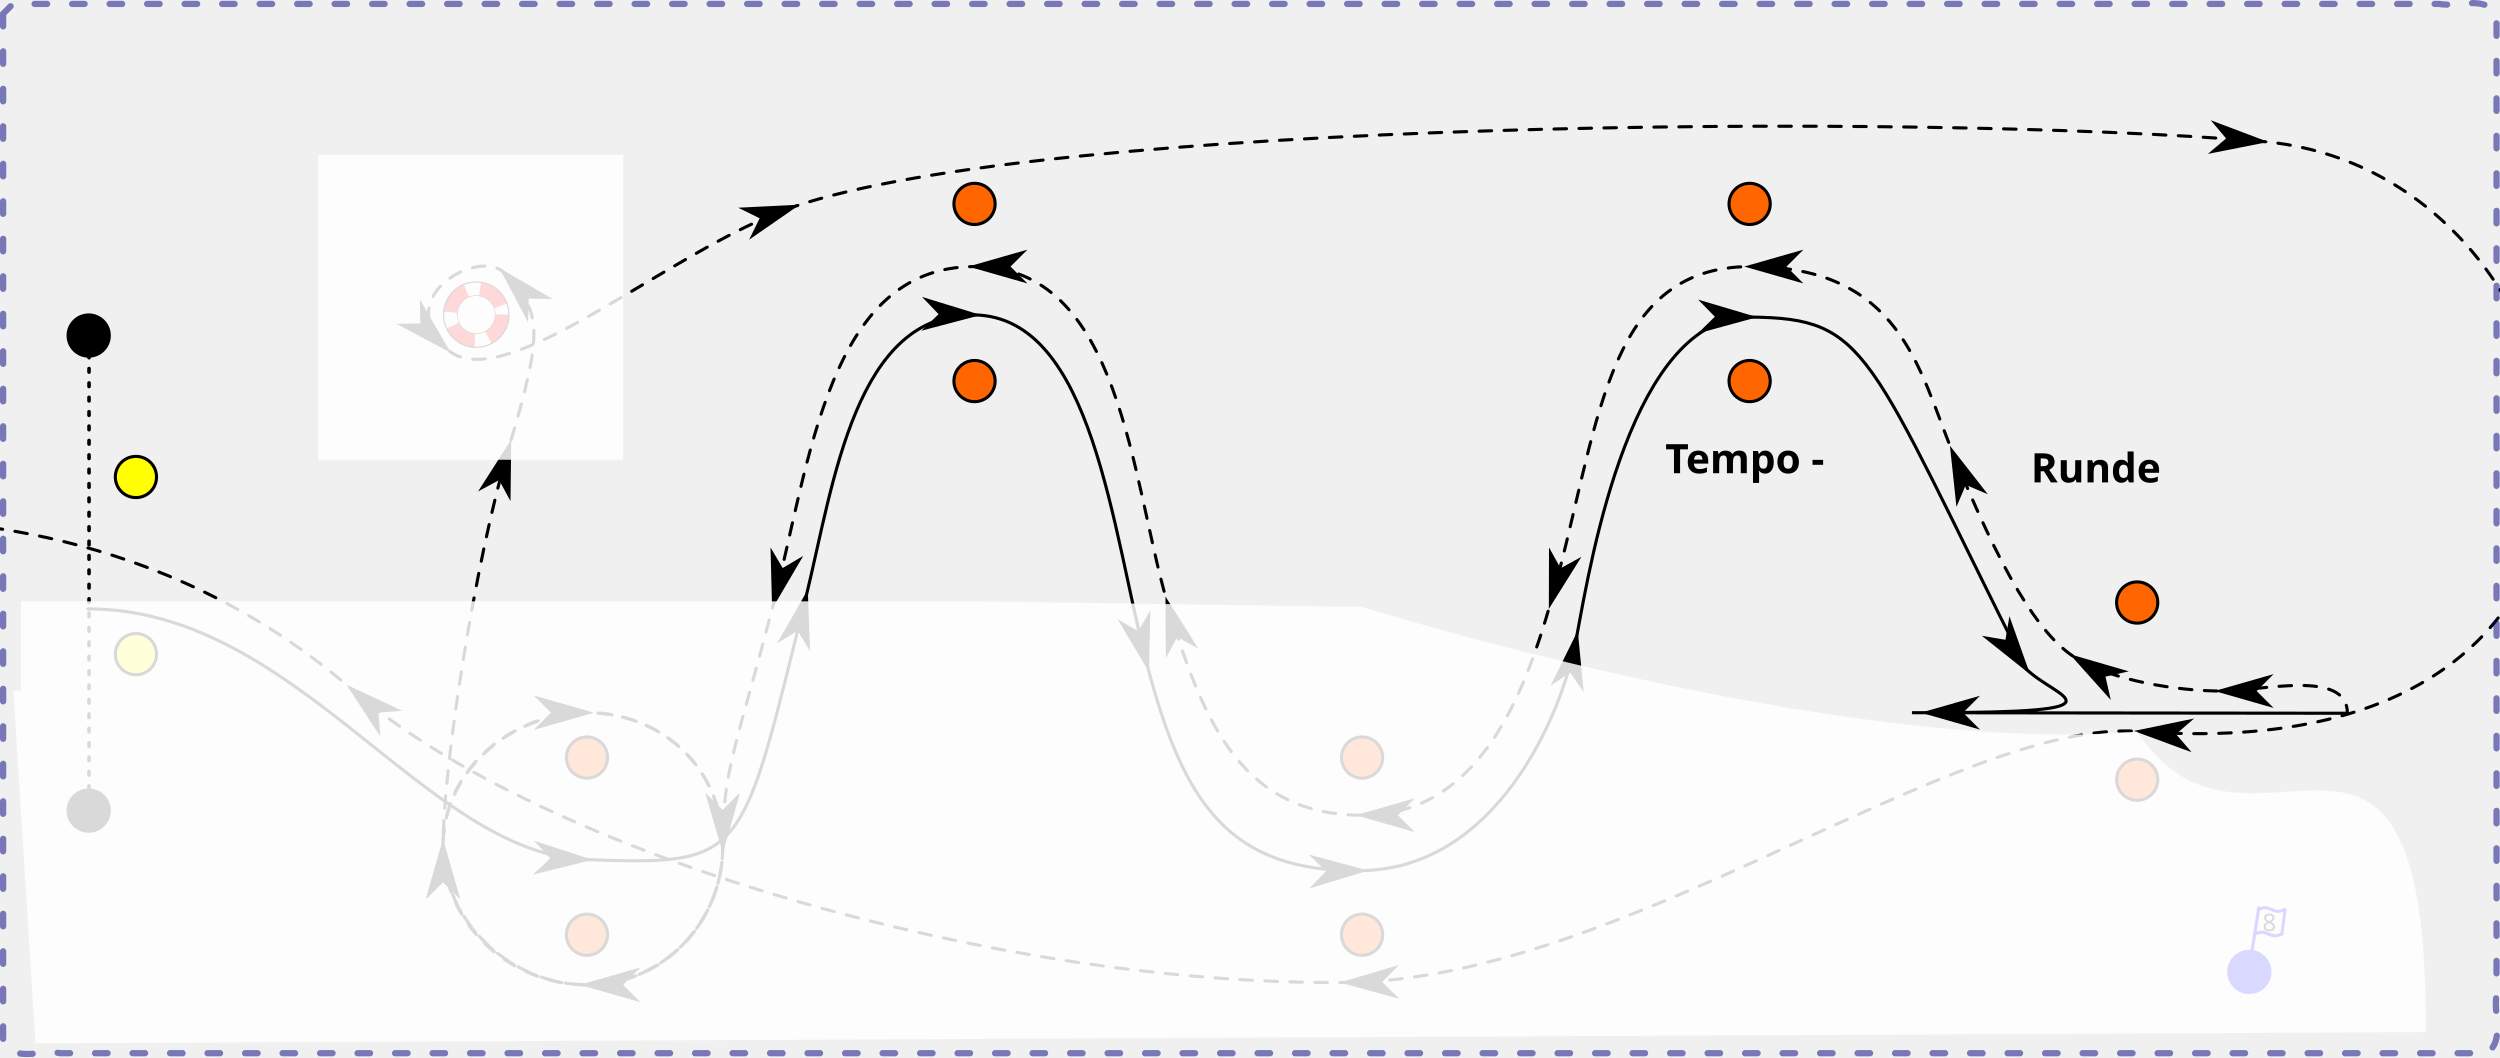
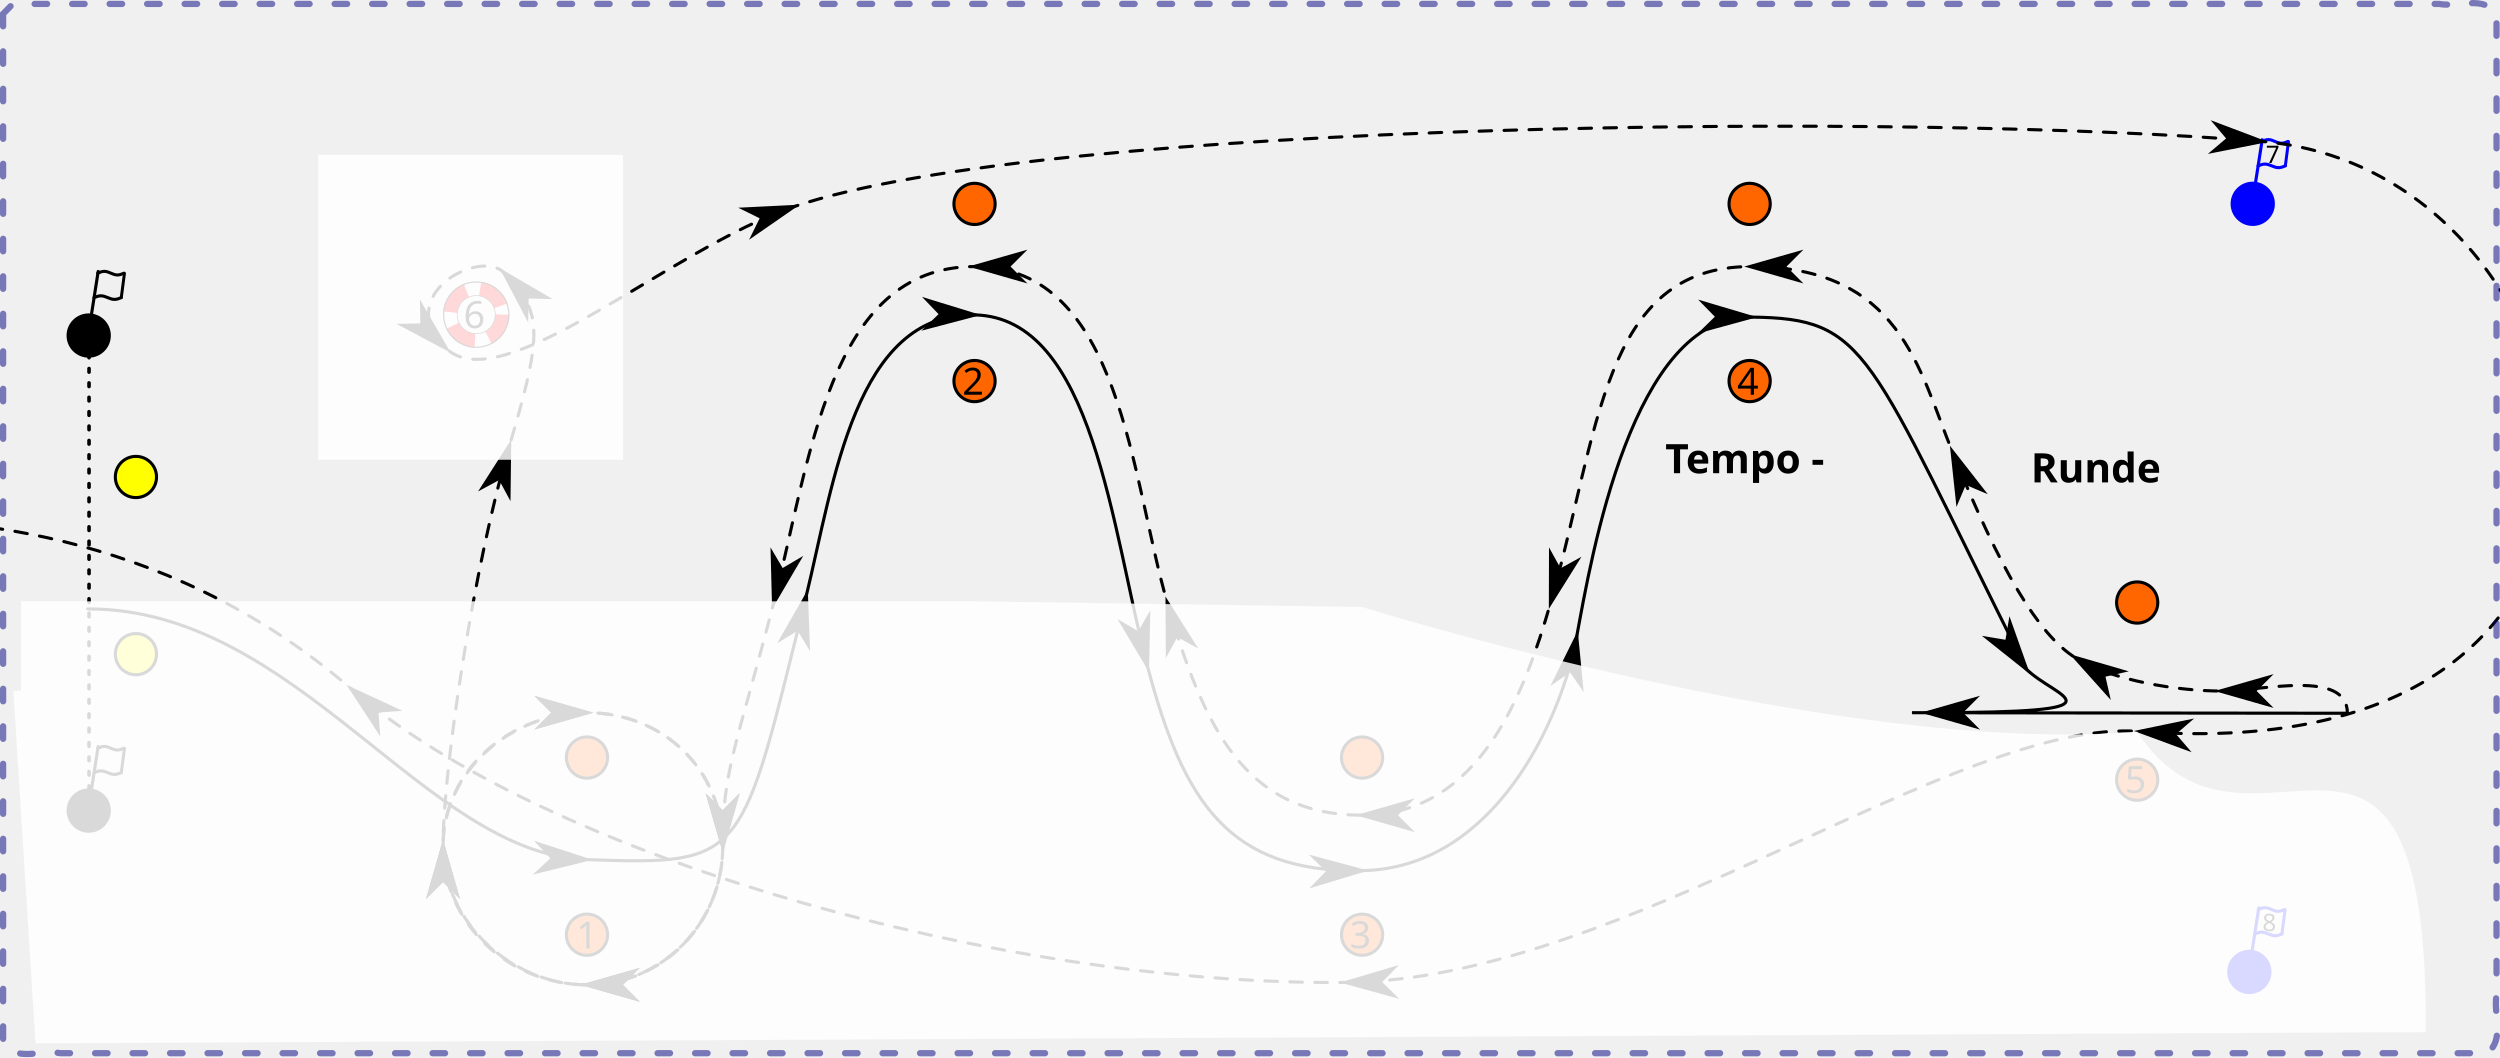
<svg xmlns="http://www.w3.org/2000/svg" version="1.0" id="svg3641" height="360.829" width="853.326" style="enable-background:new" xml:space="preserve">
  <defs id="arrows">
    <marker id="RazorWire" refX="0" refY="0" orient="auto" style="overflow:visible">
      <path id="path5527" style="fill:#34ff00;fill-opacity:1;fill-rule:evenodd;stroke:#34ff00;stroke-width:0.085pt;stroke-opacity:1" d="M 0.019,-0.632 V 0.595 L -6.621,2.568 H 9.113 L 2.979,0.595 V -0.632 L 9.166,-2.472 H -6.594 Z" />
    </marker>
    <marker orient="auto" refY="0" refX="0" id="Scissors" style="overflow:visible">
      <path id="schere" d="M 9.696,-3.847 C 8.661,-5.095 6.794,-5.052 5.4,-4.515 l -8.76,3.283 c -2.548,-1.394 -5.065,-0.995 -5.065,-1.673 0,-0.53 0.487,-0.414 0.414,-1.795 -0.07,-1.326 -1.454,-2.307 -2.763,-2.22 -1.309,-0.008 -2.666,0.995 -2.678,2.379 -0.098,1.393 1.074,2.688 2.461,2.779 1.624,0.242 4.499,-0.742 5.848,1.676 C -6.148,1.766 -7.931,1.771 -9.543,1.679 -10.882,1.602 -12.489,1.985 -13.128,3.301 c -0.617,1.261 -0.012,3.056 1.405,3.442 1.43,0.525 3.393,-0.138 3.733,-1.782 0.262,-1.267 -0.635,-1.862 -0.291,-2.322 0.26,-0.347 1.91,-0.146 4.85,-1.466 L 6.055,4.515 C 7.253,4.85 8.718,4.839 9.78,3.66 L -0.055,-0.057 Z M -9.832,-5.874 c 1.381,0.771 1.268,2.862 -0.167,3.268 -1.298,0.452 -2.956,-0.81 -2.542,-2.216 0.242,-1.154 1.764,-1.579 2.709,-1.052 z m 0.06,8.552 c 1.441,0.532 1.196,2.97 -0.269,3.298 -0.972,0.337 -2.361,-0.148 -2.459,-1.293 -0.189,-1.392 1.446,-2.65 2.728,-2.005 z" style="fill:#34ff00;fill-opacity:1;stroke:#34ff00;stroke-width:1.067;stroke-opacity:1" />
    </marker>
    <marker orient="auto" refY="0" refX="0" id="Legs" style="overflow:visible">
      <g id="g5494" transform="scale(-0.7)" style="fill:#34ff00;fill-opacity:1;stroke:#34ff00;stroke-opacity:1">
        <g id="g5496" transform="matrix(0,-1,-1,0,22.0892,22.73484)" style="fill:#34ff00;fill-opacity:1;stroke:#34ff00;stroke-opacity:1">
          <path id="path5498" d="m 22.636,22.054 c -7.371,5.036 -2.618,7.047 -6.23,14.339" style="fill:#34ff00;fill-opacity:1;fill-rule:evenodd;stroke:#34ff00;stroke-width:1.067pt;stroke-opacity:1" />
          <path id="path5500" d="m 22.825,21.918 c -1.451,8.904 3.772,9.355 4.805,14.747" style="fill:#34ff00;fill-opacity:1;fill-rule:evenodd;stroke:#34ff00;stroke-width:1.067pt;stroke-opacity:1" />
        </g>
        <path id="path5502" d="m -15.029,-7.181 -0.984,4.313 4.227,-1.305 z" style="fill:#34ff00;fill-opacity:1;fill-rule:evenodd;stroke:#34ff00;stroke-width:1.067pt;stroke-opacity:1" />
        <path id="path5504" d="m -16.23,4.861 1.999,3.946 2.418,-3.704 z" style="fill:#34ff00;fill-opacity:1;fill-rule:evenodd;stroke:#34ff00;stroke-width:1.067pt;stroke-opacity:1" />
      </g>
    </marker>
    <linearGradient id="linearGradient5477">
      <stop style="stop-color:#57e307;stop-opacity:1;" offset="0" id="stop5479" />
    </linearGradient>
    <marker style="overflow:visible" id="Arrow1Lend" refX="0" refY="0" orient="auto">
      <path style="fill-rule:evenodd;stroke:#000000;stroke-width:0.853pt;marker-start:none" d="M -10.667,0 -14.933,4.267 0,0 -14.933,-4.267 Z" id="path3104" />
    </marker>
    <marker style="overflow:visible" id="Arrow1Lstart" refX="0" refY="0" orient="auto">
      <path style="fill-rule:evenodd;stroke:#000000;stroke-width:0.853pt;marker-start:none" d="M 10.667,0 14.933,-4.267 0,0 14.933,4.267 Z" id="path3282" />
    </marker>
    <marker style="overflow:visible" id="Arrow1Lstart-7" refX="0" refY="0" orient="auto">
      <path style="fill-rule:evenodd;stroke:#000000;stroke-width:0.853pt;marker-start:none" d="M 10.667,0 14.933,-4.267 0,0 14.933,4.267 Z" id="path3282-4" />
    </marker>
    <marker style="overflow:visible" id="Arrow1Lend-6" refX="0" refY="0" orient="auto">
      <path style="fill-rule:evenodd;stroke:#000000;stroke-width:0.853pt;marker-start:none" d="M -10.667,0 -14.933,4.267 0,0 -14.933,-4.267 Z" id="path3104-0" />
    </marker>
  </defs>
  <g transform="translate(-215.4445,-435.3955)" style="display:inline" id="Parcours">
    <defs id="defs2076" />
    <g id="g1" />
    <g id="layer6" style="display:inline">
      <g transform="translate(18.94796,85.04597)" id="Zeitnahme" style="display:inline">
        <g id="g13156" transform="translate(-177.6378,-94.48819)">
          <path style="fill:#000000;fill-opacity:1;stroke:#000000;stroke-width:1.762" d="m 411.087,559.37 c 0,-3.685 -2.986,-6.678 -6.678,-6.678 -3.683,0 -6.678,2.987 -6.678,6.678 0,3.685 2.987,6.678 6.678,6.678 3.685,0 6.678,-2.987 6.678,-6.678 z" id="path13158" />
        </g>
        <g id="g13172" transform="translate(-177.6378,67.66194)">
          <path style="fill:#000000;fill-opacity:1;stroke:#000000;stroke-width:1.762" d="m 411.087,559.37 c 0,-3.685 -2.986,-6.678 -6.678,-6.678 -3.683,0 -6.678,2.987 -6.678,6.678 0,3.685 2.987,6.678 6.678,6.678 3.685,0 6.678,-2.987 6.678,-6.678 z" id="path13174" />
        </g>
        <path style="fill:none;stroke:#000000;stroke-width:1.228;stroke-linecap:round;stroke-linejoin:miter;stroke-miterlimit:4;stroke-dasharray:1.228, 3.684;stroke-dashoffset:0;stroke-opacity:1" d="m 226.886,466.315 c 0,23.379 0,46.759 0,70.138 0,19.991 0,67.885 0,87.271" id="path14169" />
      </g>
      <g transform="translate(113.4362,157.2769)" id="Tor1" style="display:inline;fill:#ff6600">
        <path style="fill:#ff6600;stroke:#000000;stroke-width:1.056" d="m 309.393,536.693 c 0,-3.883 -3.149,-7.032 -7.031,-7.032 -3.881,0 -7.031,3.148 -7.031,7.032 0,3.883 3.15,7.031 7.031,7.031 3.882,0 7.031,-3.147 7.031,-7.031 z" id="Tor1_innen" />
        <path style="fill:#ff6600;stroke:#000000;stroke-width:1.056" d="m 309.393,597.166 c 0,-3.883 -3.149,-7.032 -7.031,-7.032 -3.881,0 -7.031,3.148 -7.031,7.032 0,3.883 3.15,7.031 7.031,7.031 3.882,0 7.031,-3.147 7.031,-7.031 z" id="Tor1_aussen" />
      </g>
      <g transform="translate(226.8221,-31.69941)" id="Tor2" style="display:inline;fill:#ff6600">
        <path style="fill:#ff6600;stroke:#000000;stroke-width:1.056" d="m 328.291,536.693 c 0,-3.883 -3.149,-7.032 -7.031,-7.032 -3.881,0 -7.031,3.148 -7.031,7.032 0,3.883 3.15,7.031 7.031,7.031 3.882,0 7.031,-3.147 7.031,-7.031 z" id="Tor2_aussen" />
        <path style="fill:#ff6600;stroke:#000000;stroke-width:1.056" d="m 328.291,597.166 c 0,-3.883 -3.149,-7.032 -7.031,-7.032 -3.881,0 -7.031,3.148 -7.031,7.032 0,3.883 3.15,7.031 7.031,7.031 3.882,0 7.031,-3.147 7.031,-7.031 z" id="Tor2_innen" />
      </g>
      <g transform="translate(340.2078,157.2769)" id="Tor3" style="display:inline;fill:#ff6600">
        <path style="fill:#ff6600;stroke:#000000;stroke-width:1.056" d="m 347.189,536.693 c 0,-3.883 -3.149,-7.032 -7.031,-7.032 -3.881,0 -7.031,3.148 -7.031,7.032 0,3.883 3.15,7.031 7.031,7.031 3.882,0 7.031,-3.147 7.031,-7.031 z" id="Tor3_innen" />
        <path style="fill:#ff6600;stroke:#000000;stroke-width:1.056" d="m 347.189,597.166 c 0,-3.883 -3.149,-7.032 -7.031,-7.032 -3.881,0 -7.031,3.148 -7.031,7.032 0,3.883 3.15,7.031 7.031,7.031 3.882,0 7.031,-3.147 7.031,-7.031 z" id="Tor3_aussen" />
      </g>
      <g transform="translate(453.5935,-31.69941)" id="Tor4" style="display:inline;fill:#ff6600">
        <path style="fill:#ff6600;stroke:#000000;stroke-width:1.056" d="m 366.086,536.693 c 0,-3.883 -3.149,-7.032 -7.031,-7.032 -3.881,0 -7.031,3.148 -7.031,7.032 0,3.883 3.15,7.031 7.031,7.031 3.882,0 7.031,-3.147 7.031,-7.031 z" id="Tor4_aussen" />
        <path style="fill:#ff6600;stroke:#000000;stroke-width:1.056" d="m 366.086,597.166 c 0,-3.883 -3.149,-7.032 -7.031,-7.032 -3.881,0 -7.031,3.148 -7.031,7.032 0,3.883 3.15,7.031 7.031,7.031 3.882,0 7.031,-3.147 7.031,-7.031 z" id="Tor4_innen" />
      </g>
      <g transform="translate(566.9793,104.3635)" id="Tor5" style="display:inline;fill:#ff6600">
        <path style="fill:#ff6600;stroke:#000000;stroke-width:1.056" d="m 384.984,536.693 c 0,-3.883 -3.149,-7.032 -7.031,-7.032 -3.881,0 -7.031,3.148 -7.031,7.032 0,3.883 3.15,7.031 7.031,7.031 3.882,0 7.031,-3.147 7.031,-7.031 z" id="Tor5_oben" />
        <path style="fill:#ff6600;stroke:#000000;stroke-width:1.056" d="m 384.984,597.166 c 0,-3.883 -3.149,-7.032 -7.031,-7.032 -3.881,0 -7.031,3.148 -7.031,7.032 0,3.883 3.15,7.031 7.031,7.031 3.882,0 7.031,-3.147 7.031,-7.031 z" id="Tor5_unten" />
      </g>
      <g transform="translate(18.94796,138.3793)" id="Schikane" style="display:inline">
        <g style="fill:none" id="Ring">
          <ellipse id="path8826" style="fill:none;stroke:#ff0000;stroke-width:4.821;stroke-linecap:butt;stroke-linejoin:round;stroke-miterlimit:4;stroke-dasharray:9.643, 4.821;stroke-dashoffset:0;stroke-opacity:1" cx="359.055" cy="404.409" rx="8.928" ry="8.928" />
          <ellipse style="display:inline;fill:none;stroke:#000000;stroke-width:0.229;stroke-linecap:round;stroke-linejoin:round;stroke-miterlimit:4;stroke-dasharray:none;stroke-dashoffset:0;stroke-opacity:1" id="path3620" cx="359.055" cy="404.409" rx="6.5" ry="6.5" />
          <ellipse style="display:inline;fill:none;stroke:#000000;stroke-width:0.393;stroke-linecap:round;stroke-linejoin:round;stroke-miterlimit:4;stroke-dasharray:none;stroke-dashoffset:0;stroke-opacity:1" id="path2733" cx="359.055" cy="404.409" rx="11.142" ry="11.142" />
        </g>
      </g>
      <g transform="translate(-40.52031,61.51377)" id="Start+Ziel" style="display:inline">
        <path style="fill:#ffff00;stroke:#000000;stroke-width:1.056" d="m 309.393,536.693 c 0,-3.883 -3.149,-7.032 -7.031,-7.032 -3.881,0 -7.031,3.148 -7.031,7.032 0,3.883 3.15,7.031 7.031,7.031 3.882,0 7.031,-3.147 7.031,-7.031 z" id="Tor1_innen-7" />
        <path style="fill:#ffff00;stroke:#000000;stroke-width:1.056" d="m 309.393,597.166 c 0,-3.883 -3.149,-7.032 -7.031,-7.032 -3.881,0 -7.031,3.148 -7.031,7.032 0,3.883 3.15,7.031 7.031,7.031 3.882,0 7.031,-3.147 7.031,-7.031 z" id="Tor1_aussen-3" />
      </g>
    </g>
  </g>
+   <g transform="translate(-215.4445,-435.3955)" style="display:inline" id="ParcoursLabel">
+     <defs id="defs2832" />
+     <g id="g3113" style="display:inline">
+       <text xml:space="preserve" style="font-style:normal;font-weight:normal;font-size:12.8px;line-height:0%;font-family:'Arial Black';display:inline;fill:#000000;fill-opacity:1;stroke:none;stroke-width:1.067" x="373.691" y="547.37" id="text3034">
+         <tspan id="tspan3032" x="373.691" y="547.37" style="font-size:12.8px;line-height:1.25;stroke-width:1.067">6</tspan>
+       </text>
+       <text xml:space="preserve" style="font-style:normal;font-weight:normal;font-size:12.8px;line-height:0%;font-family:'Arial Black';display:inline;fill:#000000;fill-opacity:1;stroke:none;stroke-width:1.067" x="412.13" y="759.102" id="text3038">
+         <tspan id="tspan3036" x="412.13" y="759.102" style="font-size:12.8px;line-height:1.25;stroke-width:1.067">1</tspan>
+       </text>
+       <text xml:space="preserve" style="font-style:normal;font-weight:normal;font-size:12.8px;line-height:0%;font-family:'Arial Black';display:inline;fill:#000000;fill-opacity:1;stroke:none;stroke-width:1.067" x="808.383" y="570.125" id="text3042">
+         <tspan id="tspan3040" x="808.383" y="570.125" style="font-size:12.8px;line-height:1.25;stroke-width:1.067">4</tspan>
+       </text>
+       <text xml:space="preserve" style="font-style:normal;font-weight:normal;font-size:12.8px;line-height:0%;font-family:'Arial Black';display:inline;fill:#000000;fill-opacity:1;stroke:none;stroke-width:1.067" x="940.704" y="706.032" id="text3046">
+         <tspan id="tspan3044" x="940.704" y="706.032" style="font-size:12.8px;line-height:1.25;stroke-width:1.067">5</tspan>
+       </text>
+       <text xml:space="preserve" style="font-style:normal;font-weight:normal;font-size:12.8px;line-height:0%;font-family:'Arial Black';display:inline;fill:#000000;fill-opacity:1;stroke:none;stroke-width:1.067" x="676.131" y="759.024" id="text3050">
+         <tspan id="tspan3048" x="676.131" y="759.024" style="font-size:12.8px;line-height:1.25;stroke-width:1.067">3</tspan>
+       </text>
+       <g transform="translate(579.9631,-35.51099)" id="g3068" style="display:inline">
+         <path id="path3052" d="m 411.087,540.472 c 0,-3.685 -2.986,-6.678 -6.678,-6.678 -3.683,0 -6.678,2.987 -6.678,6.678 0,3.685 2.987,6.678 6.678,6.678 3.685,0 6.678,-2.987 6.678,-6.678 z" style="fill:#0000ff;fill-opacity:1;stroke:#0000ff;stroke-width:1.762" />
+         <g style="stroke:#0000ff" id="g3062">
+           <path id="path3054" d="m 407.511,519.18 c 0.372,-0.161 0.745,-0.325 1.117,-0.438 0.372,-0.114 0.744,-0.181 1.117,-0.181 0.372,0 0.744,0.063 1.117,0.181 0.372,0.113 0.744,0.273 1.116,0.438 0.369,0.16 0.745,0.321 1.117,0.434 0.369,0.114 0.745,0.181 1.117,0.181 0.368,0 0.745,-0.064 1.117,-0.181 0.368,-0.113 0.744,-0.274 1.117,-0.434" style="fill:none;stroke:#0000ff;stroke-width:1.052;stroke-linecap:round;stroke-linejoin:round" />
+           <path id="path3056" d="m 407.643,518.601 -2.7,17.3 v 0.258 0" style="fill:none;stroke:#0000ff;stroke-width:1.067;stroke-linecap:round;stroke-linejoin:round" />
+           <path id="path3058" d="m 406.246,527.522 c 0.384,-0.158 0.775,-0.317 1.163,-0.429 0.383,-0.113 0.775,-0.179 1.163,-0.179 0.383,0 0.774,0.062 1.163,0.179 0.387,0.112 0.774,0.271 1.163,0.429 0.387,0.159 0.774,0.317 1.162,0.433 0.388,0.109 0.775,0.175 1.163,0.175 0.388,0 0.775,-0.062 1.163,-0.175 0.387,-0.112 0.775,-0.271 1.163,-0.433" style="fill:none;stroke:#0000ff;stroke-width:1.067;stroke-linecap:round;stroke-linejoin:round" />
+           <path id="path3060" d="m 416.604,519.31 -1.039,7.969 v 0.12 0" style="fill:none;stroke:#0000ff;stroke-width:1.024;stroke-linecap:round" />
+         </g>
+         <text xml:space="preserve" style="font-style:normal;font-weight:normal;font-size:12.8px;line-height:0%;font-family:'Arial Black';fill:#000000;fill-opacity:1;stroke:none;stroke-width:1.067" x="408.873" y="526.543" id="text3066">
+           <tspan id="tspan3064" x="408.873" y="526.543" style="font-size:8.242px;line-height:1.25;stroke-width:1.067">7</tspan>
+         </text>
+       </g>
+       <text xml:space="preserve" style="font-style:normal;font-weight:normal;font-size:12.8px;line-height:0%;font-family:'Arial Black';display:inline;fill:#000000;fill-opacity:1;stroke:none;stroke-width:1.067" x="543.926" y="570.125" id="text3090">
+         <tspan id="tspan3088" x="543.926" y="570.125" style="font-size:12.8px;line-height:1.25;stroke-width:1.067">2</tspan>
+       </text>
+       <g id="g3100">
+         <path id="path3092" d="m 248.821,528.636 c 0.372,-0.161 0.745,-0.325 1.117,-0.438 0.372,-0.114 0.744,-0.181 1.117,-0.181 0.372,0 0.744,0.063 1.117,0.181 0.372,0.113 0.744,0.273 1.116,0.438 0.369,0.16 0.745,0.321 1.117,0.434 0.369,0.114 0.745,0.181 1.117,0.181 0.368,0 0.745,-0.064 1.117,-0.181 0.368,-0.113 0.744,-0.274 1.117,-0.434" style="display:inline;fill:none;stroke:#000000;stroke-width:1.052;stroke-linecap:round;stroke-linejoin:round" />
+         <path id="path3094" d="m 248.953,528.057 -2.7,17.3 v 0.258 0" style="display:inline;fill:none;stroke:#000000;stroke-width:1.067;stroke-linecap:round;stroke-linejoin:round" />
+         <path id="path3096" d="m 247.556,536.977 c 0.384,-0.158 0.775,-0.317 1.163,-0.429 0.383,-0.113 0.775,-0.179 1.163,-0.179 0.383,0 0.774,0.062 1.163,0.179 0.387,0.112 0.774,0.271 1.163,0.429 0.387,0.159 0.774,0.317 1.162,0.433 0.388,0.109 0.775,0.175 1.163,0.175 0.388,0 0.775,-0.062 1.163,-0.175 0.387,-0.112 0.775,-0.271 1.163,-0.433" style="display:inline;fill:none;stroke:#000000;stroke-width:1.067;stroke-linecap:round;stroke-linejoin:round" />
+         <path id="path3098" d="m 257.914,528.766 -1.039,7.969 v 0.12 0" style="display:inline;fill:none;stroke:#000000;stroke-width:1.024;stroke-linecap:round" />
+       </g>
+       <g id="g3111">
+         <path id="path3102" d="m 248.821,690.786 c 0.372,-0.161 0.745,-0.325 1.117,-0.438 0.372,-0.114 0.744,-0.181 1.117,-0.181 0.372,0 0.744,0.063 1.117,0.181 0.372,0.113 0.744,0.273 1.116,0.438 0.369,0.16 0.745,0.321 1.117,0.434 0.369,0.114 0.745,0.181 1.117,0.181 0.368,0 0.745,-0.064 1.117,-0.181 0.368,-0.113 0.744,-0.274 1.117,-0.434" style="display:inline;fill:none;stroke:#000000;stroke-width:1.052;stroke-linecap:round;stroke-linejoin:round" />
+         <path id="path3105" d="m 248.953,690.207 -2.7,17.3 v 0.258 0" style="display:inline;fill:none;stroke:#000000;stroke-width:1.067;stroke-linecap:round;stroke-linejoin:round" />
+         <path id="path3107" d="m 247.556,699.127 c 0.384,-0.158 0.775,-0.317 1.163,-0.429 0.383,-0.113 0.775,-0.179 1.163,-0.179 0.383,0 0.774,0.062 1.163,0.179 0.387,0.112 0.774,0.271 1.163,0.429 0.387,0.159 0.774,0.317 1.162,0.433 0.388,0.109 0.775,0.175 1.163,0.175 0.388,0 0.775,-0.062 1.163,-0.175 0.387,-0.112 0.775,-0.271 1.163,-0.433" style="display:inline;fill:none;stroke:#000000;stroke-width:1.067;stroke-linecap:round;stroke-linejoin:round" />
+         <path id="path3109" d="m 257.914,690.916 -1.039,7.969 v 0.12 0" style="display:inline;fill:none;stroke:#000000;stroke-width:1.024;stroke-linecap:round" />
+       </g>
+     </g>
+   </g>
  <g transform="translate(363.3543,-208.7303)" id="SpeedbojeKlasse7" style="display:inline;enable-background:new">
    <path id="path2174" d="m 411.087,540.472 c 0,-3.685 -2.986,-6.678 -6.678,-6.678 -3.683,0 -6.678,2.987 -6.678,6.678 0,3.685 2.987,6.678 6.678,6.678 3.685,0 6.678,-2.987 6.678,-6.678 z" style="fill:#0000ff;fill-opacity:1;stroke:#0000ff;stroke-width:1.762" />
    <g style="fill:none;stroke:#0000ff" id="g2184">
      <path id="path2176" d="m 407.511,519.18 c 0.372,-0.161 0.745,-0.325 1.117,-0.438 0.372,-0.114 0.744,-0.181 1.117,-0.181 0.372,0 0.744,0.063 1.117,0.181 0.372,0.113 0.744,0.273 1.116,0.438 0.369,0.16 0.745,0.321 1.117,0.434 0.369,0.114 0.745,0.181 1.117,0.181 0.368,0 0.745,-0.064 1.117,-0.181 0.368,-0.113 0.744,-0.274 1.117,-0.434" style="fill:none;stroke:#0000ff;stroke-width:1.052;stroke-linecap:round;stroke-linejoin:round" />
      <path id="path2178" d="m 407.643,518.601 -2.7,17.3 v 0.258 0" style="fill:none;stroke:#0000ff;stroke-width:1.067;stroke-linecap:round;stroke-linejoin:round" />
      <path id="path2180" d="m 406.246,527.522 c 0.384,-0.158 0.775,-0.317 1.163,-0.429 0.383,-0.113 0.775,-0.179 1.163,-0.179 0.383,0 0.774,0.062 1.163,0.179 0.387,0.112 0.774,0.271 1.163,0.429 0.387,0.159 0.774,0.317 1.162,0.433 0.388,0.109 0.775,0.175 1.163,0.175 0.388,0 0.775,-0.062 1.163,-0.175 0.387,-0.112 0.775,-0.271 1.163,-0.433" style="fill:none;stroke:#0000ff;stroke-width:1.067;stroke-linecap:round;stroke-linejoin:round" />
      <path id="path2182" d="m 416.604,519.31 -1.039,7.969 v 0.12 0" style="fill:none;stroke:#0000ff;stroke-width:1.024;stroke-linecap:round" />
    </g>
    <text xml:space="preserve" style="font-style:normal;font-weight:normal;font-size:12.8px;line-height:0%;font-family:'Arial Black';fill:#000000;fill-opacity:1;stroke:none;stroke-width:1.067" x="408.873" y="526.543" id="text2188">
      <tspan id="tspan2186" x="408.873" y="526.543" style="font-size:8.242px;line-height:1.25;stroke-width:1.067">8</tspan>
    </text>
  </g>
  <g transform="translate(-215.4445,-435.3955)" style="display:inline" id="Klasse7_rc3">
    <path id="path3331" d="m 169.627,612.629 c 24.841,0 99.927,0.93 165.776,57.967 65.849,57.037 221.586,101.287 339.598,100.139 94.732,-0.922 208.125,-90.345 270.989,-85.674 198.546,14.751 161.16,-191.434 41.483,-201.391 -119.676,-9.956 -414.325,-7.204 -501.156,22.3 -42.009,14.274 -99.821,66.44 -118.598,48.31 -18.777,-18.13 11.74,-34.145 19.717,-25.819 12.676,13.23 13.891,18.927 1.88,59.086 -12.012,40.159 -22.661,110.333 -22.663,136.631 -0.002,25.87 23.429,47.369 49.146,47.369 25.717,0 46.349,-21 46.349,-47.333 0,-26.333 -20.632,-45.56 -46.349,-45.56 -25.717,0 -49.143,19.227 -49.143,45.525 0,26.298 23.427,47.369 49.143,47.369 25.717,0 46.511,-21.463 46.349,-47.369 -0.162,-25.905 4.927,-34.694 17.386,-83.061 12.459,-48.205 18.661,-114.738 68.614,-114.738 49.951,0 53.378,72.457 65.733,114.738 12.355,42.281 26.346,72.534 66.486,72.534 40.14,0 55.394,-41.478 64.356,-72.534 16.463,-57.048 17.376,-114.738 68.292,-114.738 50.916,0 57.354,34.881 68.821,63.194 16.312,40.274 29.187,62.268 41.921,70.278 12.734,8.01 35.576,11.412 49.734,11.412 13.99,0 43.19,-7.596 43.19,7.587" style="display:inline;fill:none;stroke:#000000;stroke-width:1.066;stroke-linecap:round;stroke-linejoin:round;stroke-miterlimit:4;stroke-dasharray:4.263, 4.263;stroke-dashoffset:0;stroke-opacity:1;marker-start:none;marker-mid:url(#Arrow1Lstart);marker-end:none" />
    <path id="path3333" d="m 1016.681,678.851 c 0,0 -181.32,-0.198 -143.404,-0.198 71.653,0 43.372,-5.128 33.803,-14.92 -54.824,-109.218 -53.653,-119.673 -94.066,-120.105 -40.413,-0.433 -54.324,81.519 -59.43,109.238 -5.106,27.719 -27.807,78.951 -73.317,79.705 -45.51,0.754 -60.986,-23.578 -73.189,-69.9 -12.203,-46.322 -18.343,-118.973 -59.026,-119.797 -40.683,-0.824 -47.992,57.187 -57.414,95.945 -22.459,90.358 -20.057,91.969 -75.111,89.98 -55.054,-1.989 -98.673,-85.73 -170.121,-85.558" style="display:inline;fill:none;stroke:#000000;stroke-width:1.067;stroke-linecap:round;stroke-linejoin:round;stroke-miterlimit:4;stroke-dashoffset:0;stroke-opacity:1;marker-start:none;marker-mid:url(#Arrow1Lstart);marker-end:none" />
    <path id="path3335" d="m 462.148,724.213 c 0,-26.333 -20.632,-45.56 -46.349,-45.56 -25.717,0 -49.143,19.827 -49.143,45.56 0,26.47 22.661,47.333 49.143,47.333 26.47,0 46.349,-21.463 46.349,-47.333 z" style="display:inline;fill:none;stroke:#000000;stroke-width:1.067;stroke-linecap:round;stroke-linejoin:round;stroke-miterlimit:4;stroke-dasharray:4.267, 4.267;stroke-dashoffset:3.8;stroke-opacity:1;marker-start:none;marker-mid:url(#Arrow1Lstart);marker-end:none" />
    <text id="text3337" y="876.114" x="243.389" style="font-style:normal;font-weight:normal;font-size:12.8px;line-height:0%;font-family:Verdana;display:inline;fill:#e6e6e6;fill-opacity:1;stroke:none;stroke-width:1.067" xml:space="preserve">
      <tspan id="tspan3339" y="876.114" x="243.389" style="font-size:19.2px;line-height:1.25;stroke-width:1.067">Ablegen - Startlinie - in den Parcours, d.h. außen um die Tore 1 - 2 - 3 - 4 -</tspan>
      <tspan id="tspan3341" y="900.114" x="243.389" style="font-size:19.2px;line-height:1.25;stroke-width:1.067">rückwärts durch das Tor 5 - vorwärts wieder in den Parcours, d.h. durch die Tore</tspan>
      <tspan id="tspan3343" y="924.114" x="243.389" style="font-size:19.2px;line-height:1.25;stroke-width:1.067">4 - 3 - 2 - schnelle Umkreisung des Tores 1 (das Tor 1 bleibt an der Steuerbordseite!) -</tspan>
      <tspan id="tspan3345" y="948.114" x="243.389" style="font-size:19.2px;line-height:1.25;stroke-width:1.067">Schikane an der Tonne 6 - Temporunde: <tspan id="tspan3347" style="font-weight:bold;font-size:19.2px;fill:#e6e6e6;stroke-width:1.067">außen</tspan> an den Toren 2 und 4, um die</tspan>
      <tspan id="tspan3349" y="972.114" x="243.389" style="font-size:19.2px;line-height:1.25;stroke-width:1.067">Tonne 7, <tspan id="tspan3351" style="font-weight:bold;font-size:19.2px;fill:#e6e6e6;stroke-width:1.067">innen</tspan> an den Toren 4 und 2 vorbei - Ziellinie - anlegen.</tspan>
    </text>
    <g transform="translate(18.94796,138.3793)" id="g3353">
      <text xml:space="preserve" style="font-style:normal;font-weight:bold;font-size:12.8px;line-height:0%;font-family:Verdana;fill:#000000;fill-opacity:1;stroke:none;stroke-width:1.067" x="764.899" y="458.537" id="text3355">
        <tspan id="tspan3357" x="764.899" y="458.537" style="font-size:13.867px;line-height:1.25;stroke-width:1.067">Tempo -</tspan>
      </text>
      <text xml:space="preserve" style="font-style:normal;font-weight:bold;font-size:12.8px;line-height:0%;font-family:Verdana;fill:#000000;fill-opacity:1;stroke:none;stroke-width:1.067" x="889.699" y="461.668" id="text3359">
        <tspan id="tspan3361" x="889.699" y="461.668" style="font-size:13.867px;line-height:1.25;stroke-width:1.067">Runde</tspan>
      </text>
    </g>
    <text id="text3363" y="328.002" x="595.582" style="font-style:normal;font-weight:normal;font-size:12.8px;line-height:0%;font-family:Verdana;text-align:center;text-anchor:middle;display:inline;fill:#000000;fill-opacity:1;stroke:none;stroke-width:1.067" xml:space="preserve">
      <tspan style="font-weight:bold;font-size:38.4px;line-height:1.25;text-align:center;text-anchor:middle;stroke-width:1.067" y="328.002" x="595.582" id="tspan3365">DMYV-Jugend</tspan>
      <tspan id="tspan3367" style="font-weight:bold;font-size:38.4px;line-height:1.25;text-align:center;text-anchor:middle;stroke-width:1.067" y="376.002" x="595.582">Motorboot-Slalom</tspan>
      <tspan style="font-weight:bold;font-size:38.4px;line-height:1.25;text-align:center;text-anchor:middle;stroke-width:1.067" id="tspan3369" y="424.002" x="595.582">Klasse 7 rc3</tspan>
    </text>
  </g>
  <g id="Export_Area" style="display:inline;opacity:1" transform="translate(-180.8124,-194.4877)">
    <path style="display:inline;opacity:0.5;fill:none;fill-opacity:1;fill-rule:nonzero;stroke:#000080;stroke-width:2.133;stroke-linecap:round;stroke-linejoin:miter;stroke-miterlimit:4;stroke-dasharray:4.267, 8.533;stroke-dashoffset:0;stroke-opacity:1" d="m 181.879,199.201 c 0,117.134 0,234.268 0,351.402 4.38,6.419 13.104,2.145 19.592,3.374 276.059,0 552.117,0 828.176,0 6.295,-4.466 2.103,-13.361 3.309,-19.977 0,-111.6 0,-223.2 0,-334.8 -4.38,-6.419 -13.104,-2.145 -19.592,-3.374 -276.059,0 -552.117,0 -828.176,0 -1.103,1.125 -2.206,2.25 -3.309,3.374 z" id="rect4816" />
    <g id="Alcatraz_2" style="display:inline">
      <path style="display:inline;opacity:0.85;fill:#ffffff;fill-opacity:1;fill-rule:nonzero;stroke:none;stroke-width:2.133;stroke-linecap:round;stroke-linejoin:miter;stroke-miterlimit:4;stroke-dasharray:4.267, 8.533;stroke-dashoffset:0;stroke-opacity:1" d="m 187.969,399.733 v 30.549 h -2.602 l 7.569,120.32 815.853,-3.817 c 0.895,-140.996 -60.538,-44.701 -98.484,-102.551 -101.724,8.455 -264.577,-42.571 -264.577,-42.571 L 513.375,399.733 Z" id="rect5805" />
      <rect style="display:inline;opacity:0.85;fill:#ffffff;fill-opacity:1;fill-rule:nonzero;stroke:none;stroke-width:2.133;stroke-linecap:round;stroke-linejoin:miter;stroke-miterlimit:4;stroke-dasharray:4.267, 8.533;stroke-dashoffset:0;stroke-opacity:1" id="rect6021" width="104.066" height="104.066" x="289.434" y="247.354" />
    </g>
    <g id="g2" />
  </g>
</svg>
